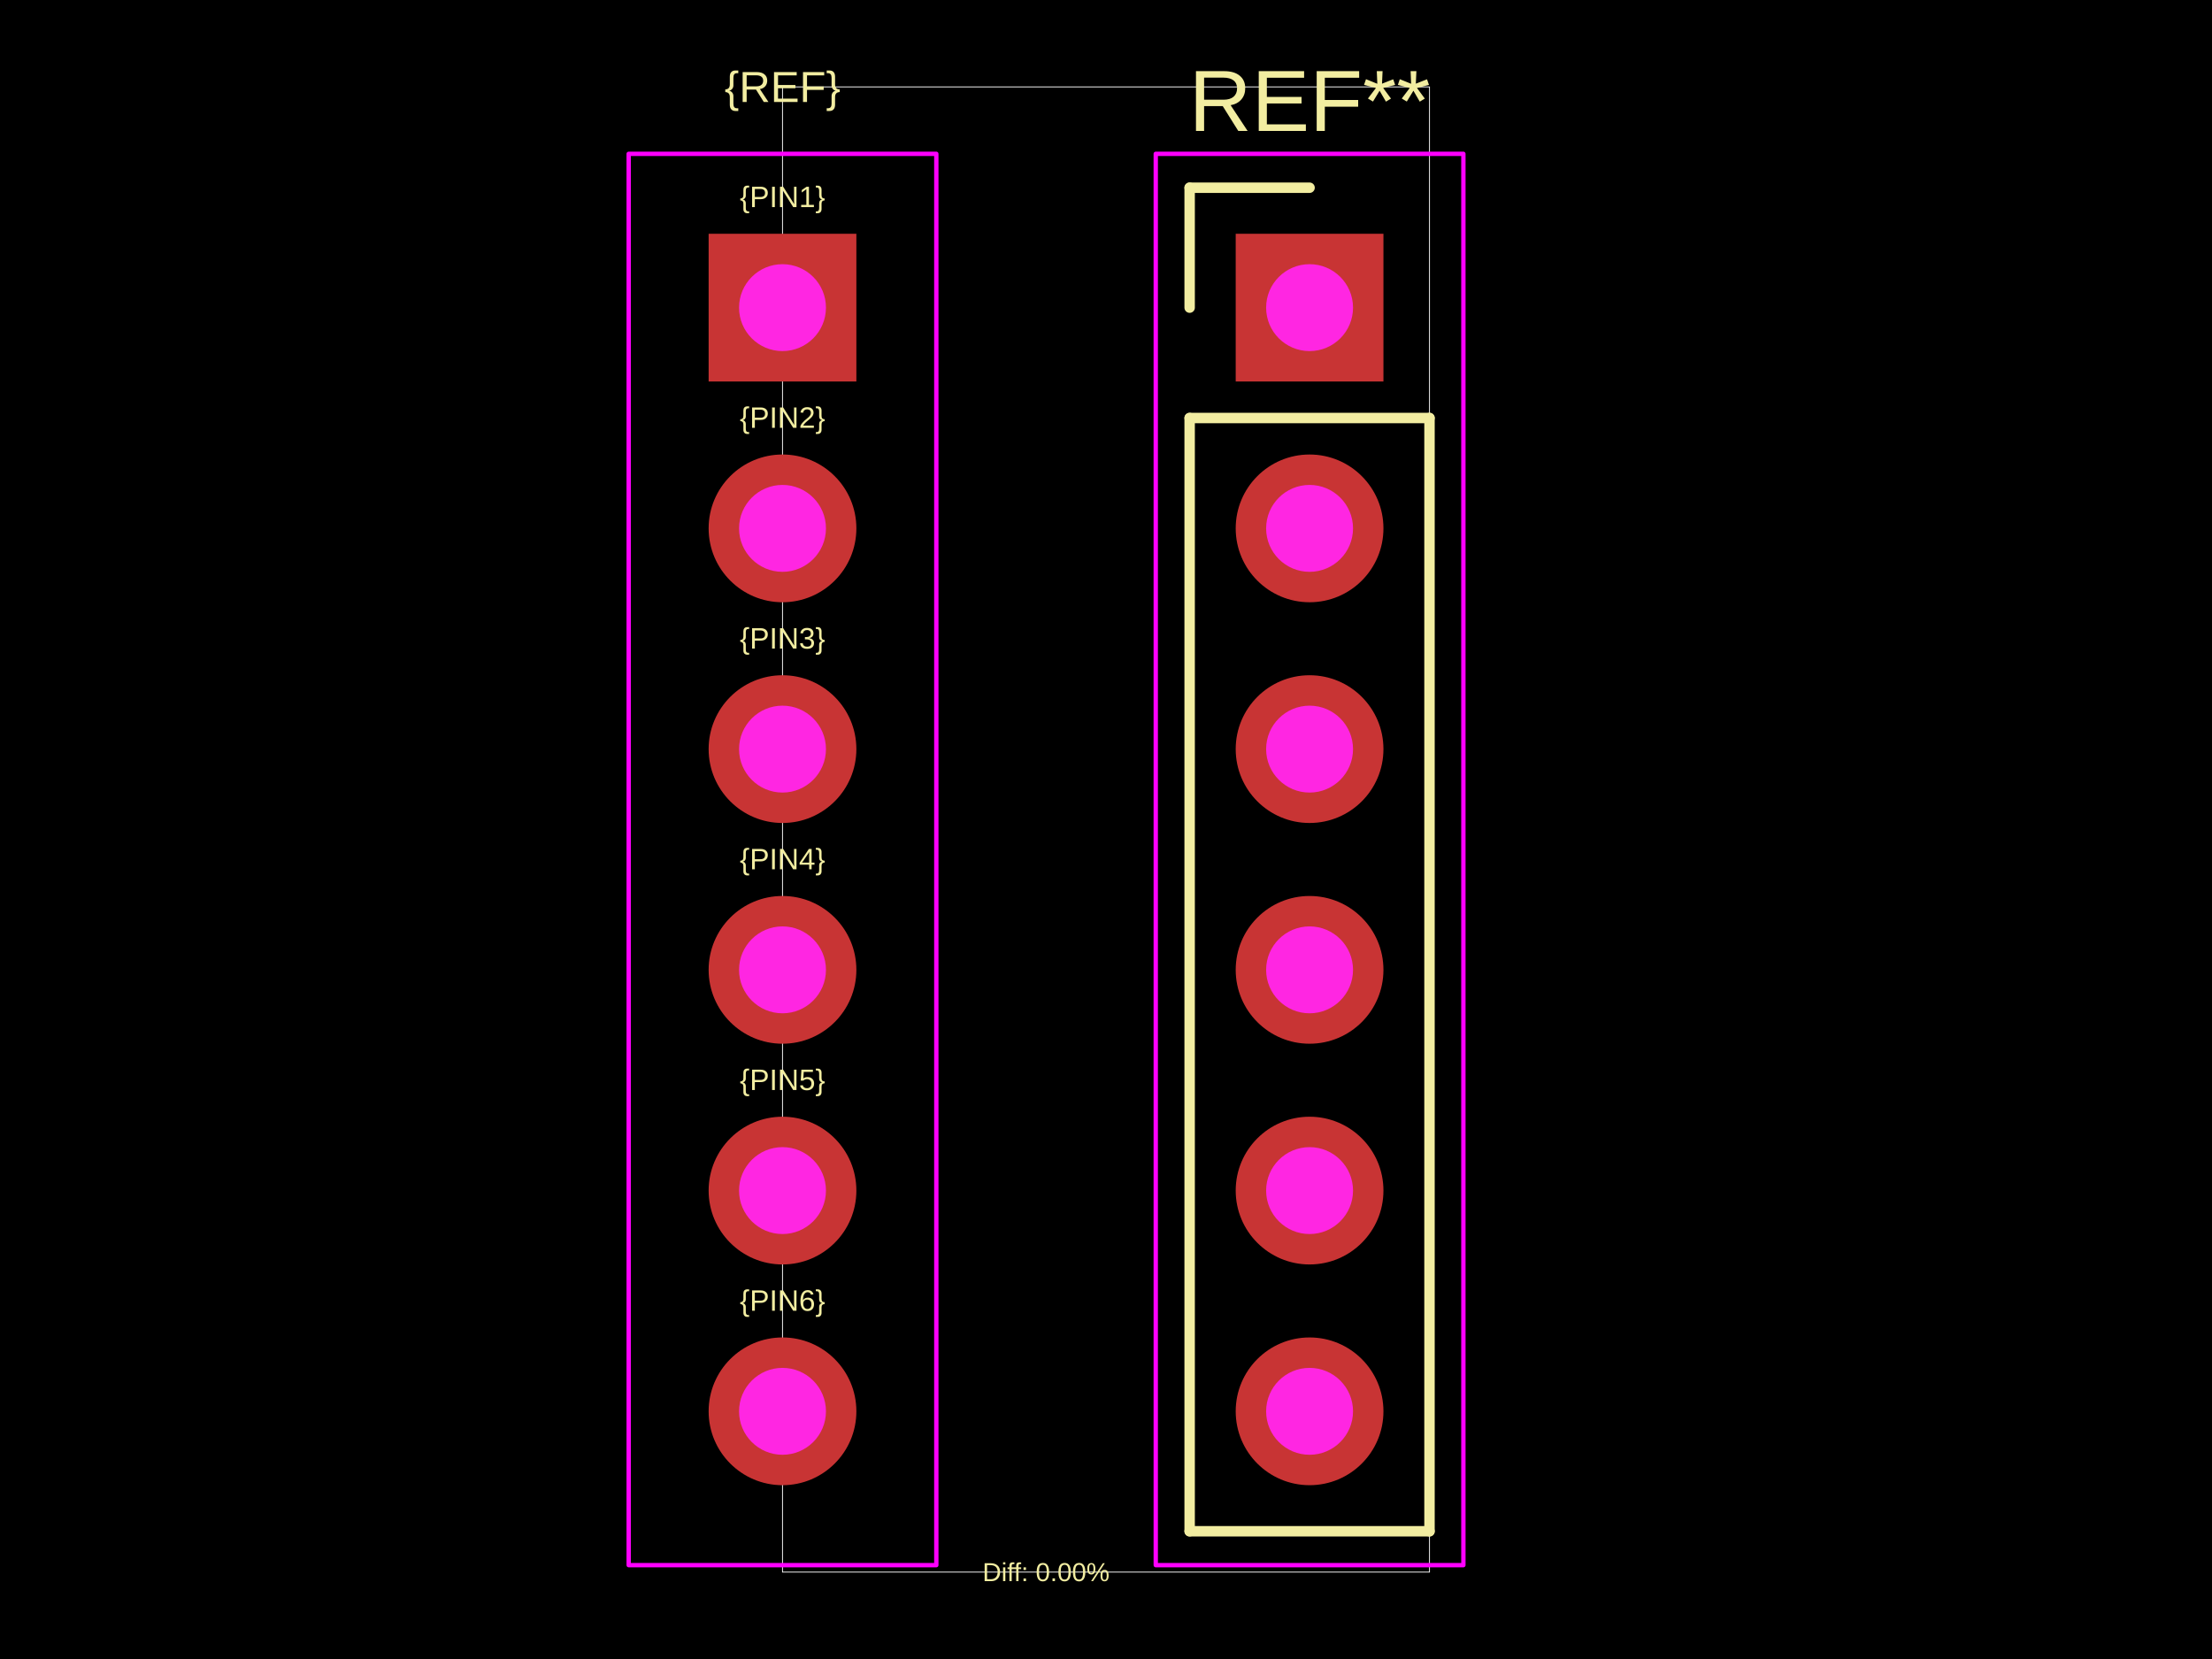
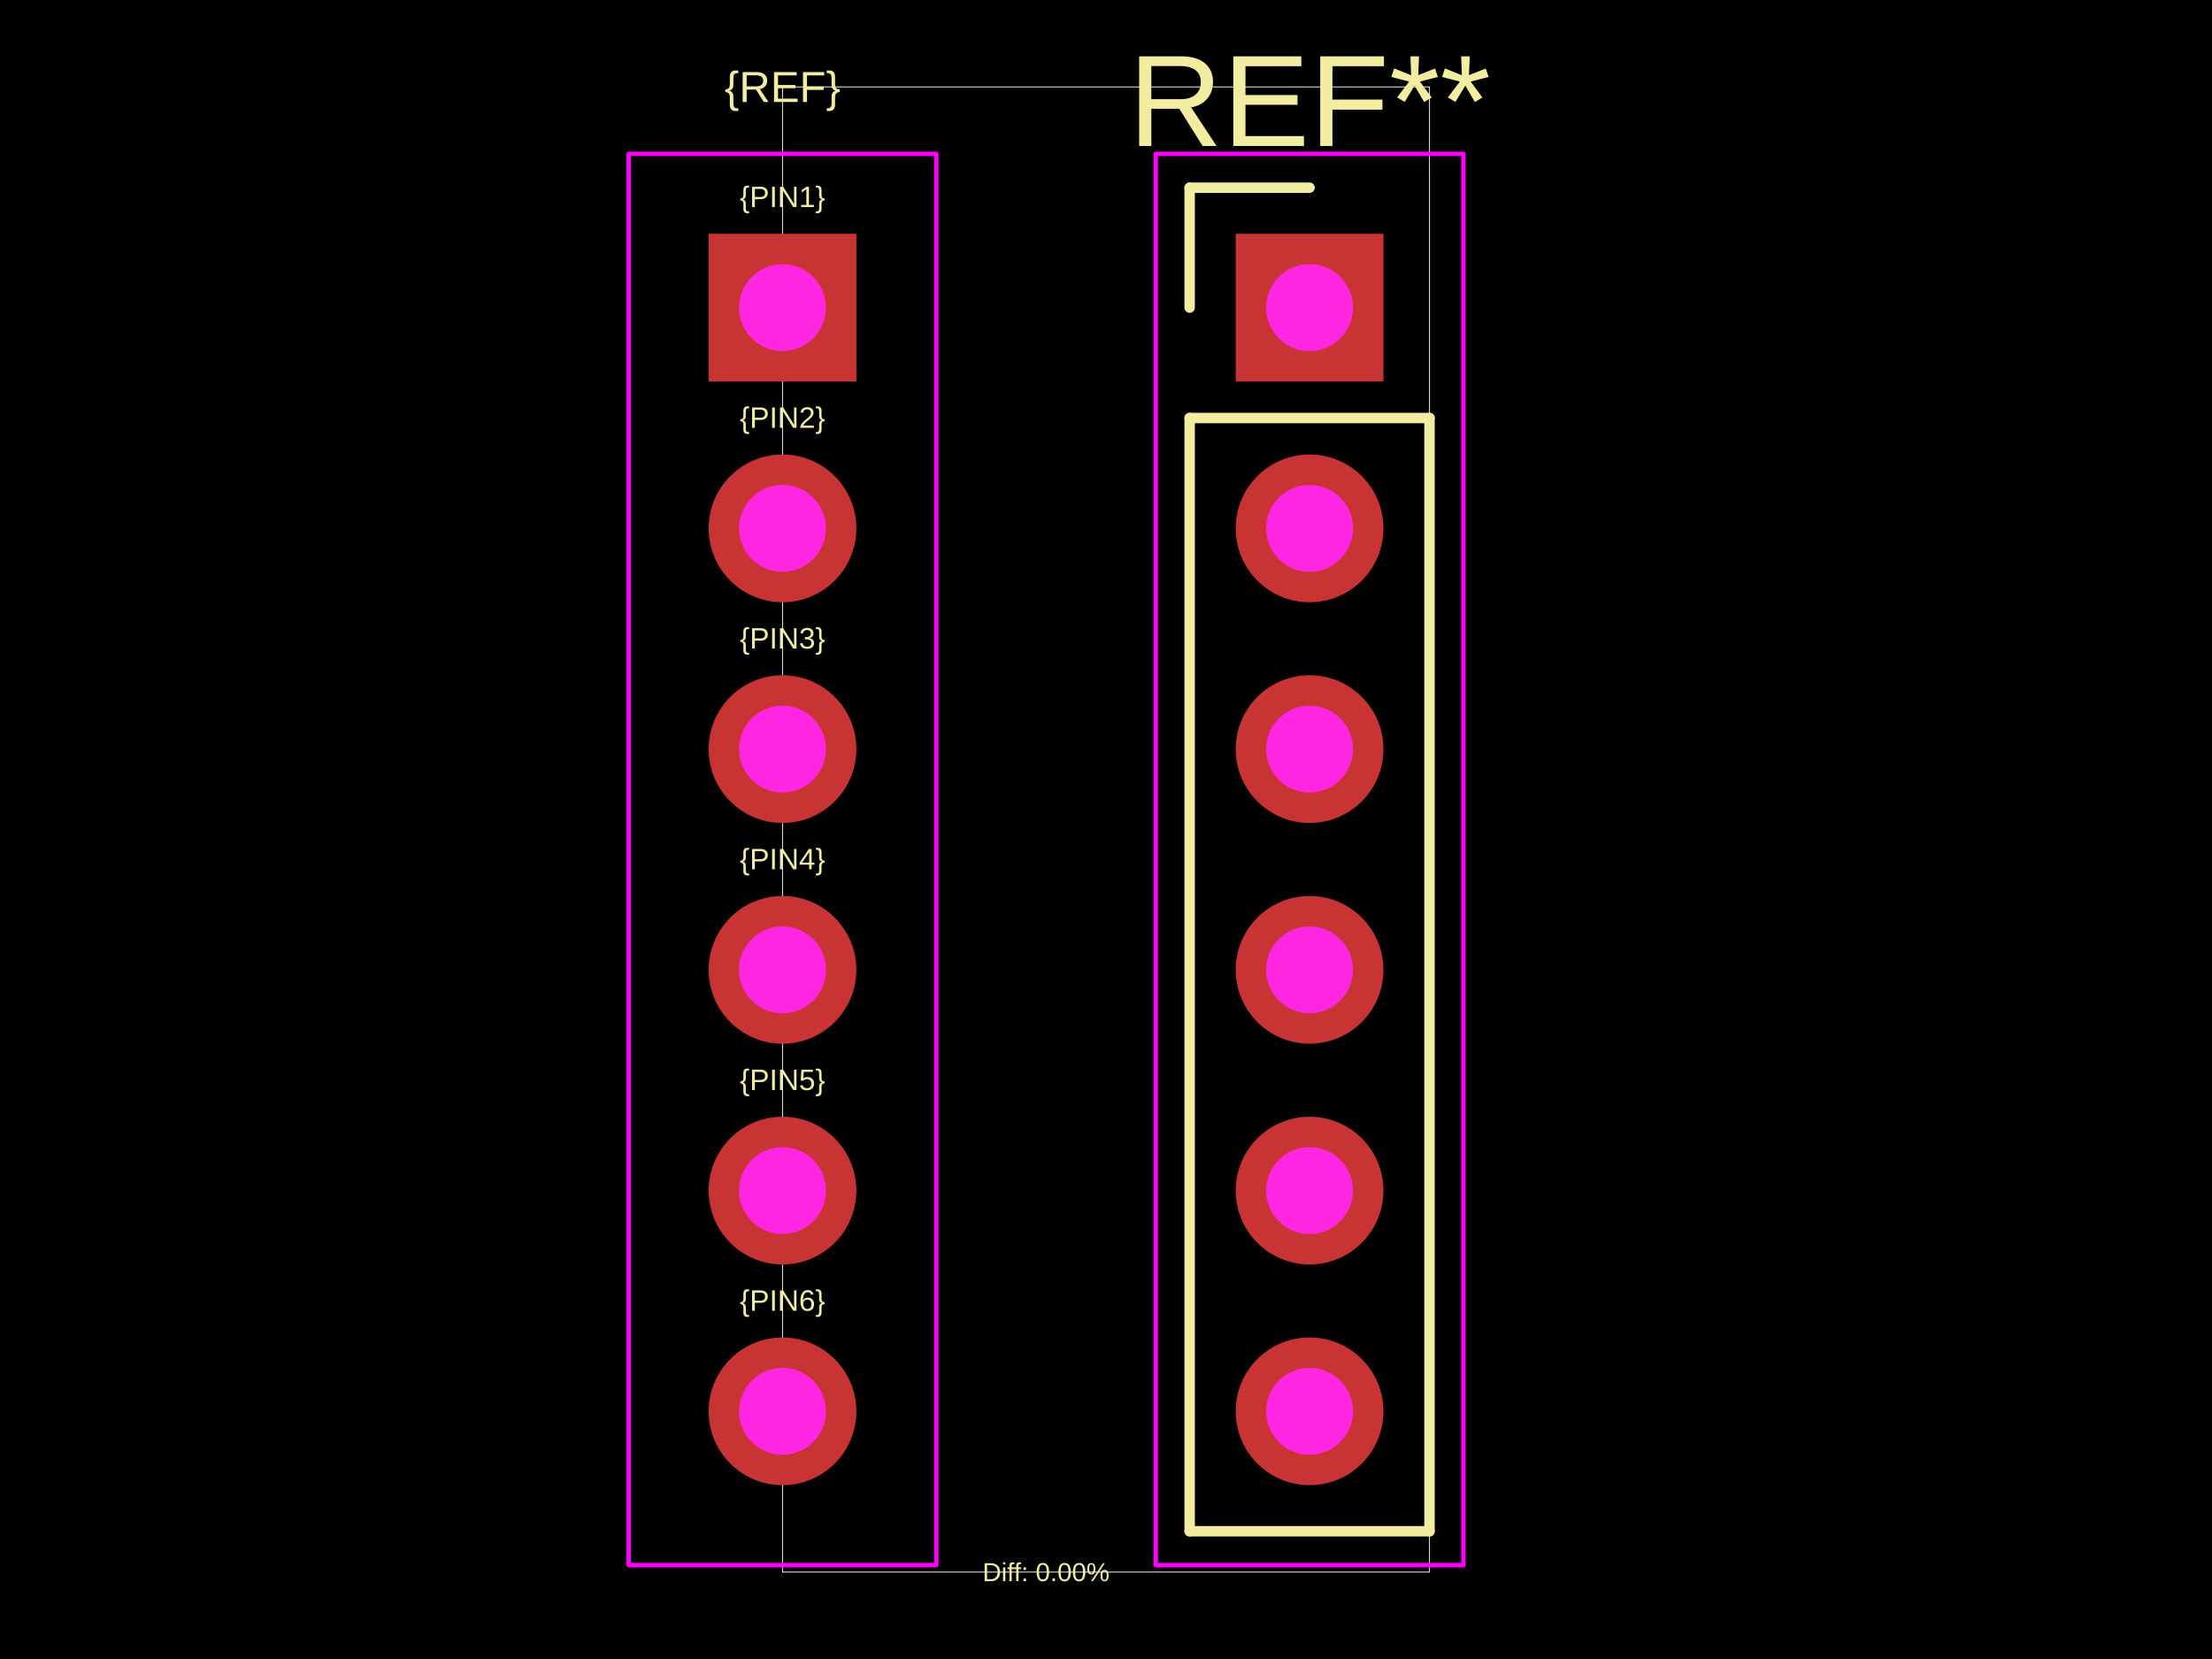
<svg xmlns="http://www.w3.org/2000/svg" width="800" height="600">
  <style />
  <rect class="boundary" x="0" y="0" fill="#000" width="800" height="600" data-type="pcb_background" data-pcb-layer="global" />
  <rect class="pcb-boundary" fill="none" stroke="#fff" stroke-width="0.3" x="283.002" y="31.43" width="233.997" height="537.14" data-type="pcb_boundary" data-pcb-layer="global" />
  <text x="0" y="0" dx="0" dy="0" fill="#f2eda1" font-family="Arial, sans-serif" font-size="10.686" text-anchor="middle" dominant-baseline="central" transform="matrix(1,0,0,1,283.0016,71.1891)" class="pcb-silkscreen-text pcb-silkscreen-top" data-pcb-silkscreen-text-id="pcb_component_1" stroke="none" data-type="pcb_silkscreen_text" data-pcb-layer="top">{PIN1}</text>
  <text x="0" y="0" dx="0" dy="0" fill="#f2eda1" font-family="Arial, sans-serif" font-size="10.686" text-anchor="middle" dominant-baseline="central" transform="matrix(1,0,0,1,283.0016,151.0215)" class="pcb-silkscreen-text pcb-silkscreen-top" data-pcb-silkscreen-text-id="pcb_component_1" stroke="none" data-type="pcb_silkscreen_text" data-pcb-layer="top">{PIN2}</text>
  <text x="0" y="0" dx="0" dy="0" fill="#f2eda1" font-family="Arial, sans-serif" font-size="10.686" text-anchor="middle" dominant-baseline="central" transform="matrix(1,0,0,1,283.0016,230.8539)" class="pcb-silkscreen-text pcb-silkscreen-top" data-pcb-silkscreen-text-id="pcb_component_1" stroke="none" data-type="pcb_silkscreen_text" data-pcb-layer="top">{PIN3}</text>
  <text x="0" y="0" dx="0" dy="0" fill="#f2eda1" font-family="Arial, sans-serif" font-size="10.686" text-anchor="middle" dominant-baseline="central" transform="matrix(1,0,0,1,283.0016,310.6862)" class="pcb-silkscreen-text pcb-silkscreen-top" data-pcb-silkscreen-text-id="pcb_component_1" stroke="none" data-type="pcb_silkscreen_text" data-pcb-layer="top">{PIN4}</text>
  <text x="0" y="0" dx="0" dy="0" fill="#f2eda1" font-family="Arial, sans-serif" font-size="10.686" text-anchor="middle" dominant-baseline="central" transform="matrix(1,0,0,1,283.0016,390.5186)" class="pcb-silkscreen-text pcb-silkscreen-top" data-pcb-silkscreen-text-id="pcb_component_1" stroke="none" data-type="pcb_silkscreen_text" data-pcb-layer="top">{PIN5}</text>
  <text x="0" y="0" dx="0" dy="0" fill="#f2eda1" font-family="Arial, sans-serif" font-size="10.686" text-anchor="middle" dominant-baseline="central" transform="matrix(1,0,0,1,283.0016,470.351)" class="pcb-silkscreen-text pcb-silkscreen-top" data-pcb-silkscreen-text-id="pcb_component_1" stroke="none" data-type="pcb_silkscreen_text" data-pcb-layer="top">{PIN6}</text>
  <text x="0" y="0" dx="0" dy="0" fill="#f2eda1" font-family="Arial, sans-serif" font-size="15.715" text-anchor="middle" dominant-baseline="central" transform="matrix(1,0,0,1,283.0016,31.43007)" class="pcb-silkscreen-text pcb-silkscreen-top" data-pcb-silkscreen-text-id="pcb_component_1" stroke="none" data-type="pcb_silkscreen_text" data-pcb-layer="top">{REF}</text>
+   <text x="0" y="0" dx="0" dy="0" fill="#f2eda1" font-family="Arial, sans-serif" font-size="47.145" text-anchor="middle" dominant-baseline="central" transform="matrix(1,0,0,1,473.6249,36.45888)" class="pcb-silkscreen-text pcb-silkscreen-top" data-pcb-silkscreen-text-id="pcb_component_0" stroke="none" data-type="pcb_silkscreen_text" data-pcb-layer="top">REF**</text>
  <path class="pcb-silkscreen pcb-silkscreen-top" d="M 430.251 67.889 L 473.625 67.889" fill="none" stroke="#f2eda1" stroke-width="3.772" stroke-linecap="round" stroke-linejoin="round" data-pcb-component-id="pcb_component_0" data-pcb-silkscreen-path-id="pcb_silkscreen_path_0" data-type="pcb_silkscreen_path" data-pcb-layer="top" />
  <path class="pcb-silkscreen pcb-silkscreen-top" d="M 430.251 111.262 L 430.251 67.889" fill="none" stroke="#f2eda1" stroke-width="3.772" stroke-linecap="round" stroke-linejoin="round" data-pcb-component-id="pcb_component_0" data-pcb-silkscreen-path-id="pcb_silkscreen_path_1" data-type="pcb_silkscreen_path" data-pcb-layer="top" />
  <path class="pcb-silkscreen pcb-silkscreen-top" d="M 430.251 151.179 L 430.251 553.798" fill="none" stroke="#f2eda1" stroke-width="3.772" stroke-linecap="round" stroke-linejoin="round" data-pcb-component-id="pcb_component_0" data-pcb-silkscreen-path-id="pcb_silkscreen_path_2" data-type="pcb_silkscreen_path" data-pcb-layer="top" />
  <path class="pcb-silkscreen pcb-silkscreen-top" d="M 430.251 151.179 L 516.998 151.179" fill="none" stroke="#f2eda1" stroke-width="3.772" stroke-linecap="round" stroke-linejoin="round" data-pcb-component-id="pcb_component_0" data-pcb-silkscreen-path-id="pcb_silkscreen_path_3" data-type="pcb_silkscreen_path" data-pcb-layer="top" />
  <path class="pcb-silkscreen pcb-silkscreen-top" d="M 430.251 553.798 L 516.998 553.798" fill="none" stroke="#f2eda1" stroke-width="3.772" stroke-linecap="round" stroke-linejoin="round" data-pcb-component-id="pcb_component_0" data-pcb-silkscreen-path-id="pcb_silkscreen_path_4" data-type="pcb_silkscreen_path" data-pcb-layer="top" />
  <path class="pcb-silkscreen pcb-silkscreen-top" d="M 516.998 151.179 L 516.998 553.798" fill="none" stroke="#f2eda1" stroke-width="3.772" stroke-linecap="round" stroke-linejoin="round" data-pcb-component-id="pcb_component_0" data-pcb-silkscreen-path-id="pcb_silkscreen_path_5" data-type="pcb_silkscreen_path" data-pcb-layer="top" />
-   <text x="0" y="0" dx="0" dy="0" fill="#f2eda1" font-family="Arial, sans-serif" font-size="31.43" text-anchor="middle" dominant-baseline="central" transform="matrix(1,0,0,1,473.6249,36.45888)" class="pcb-silkscreen-text pcb-silkscreen-top" data-pcb-silkscreen-text-id="pcb_component_0" stroke="none" data-type="pcb_silkscreen_text" data-pcb-layer="top">REF**</text>
  <text x="0" y="0" dx="0" dy="0" fill="#f2eda1" font-family="Arial, sans-serif" font-size="9.429" text-anchor="middle" dominant-baseline="central" transform="matrix(1,0,0,1,378.3133,568.5699)" class="pcb-silkscreen-text pcb-silkscreen-top" data-pcb-silkscreen-text-id="" stroke="none" data-type="pcb_silkscreen_text" data-pcb-layer="top">Diff: 0.00%</text>
  <rect x="227.37" y="55.631" width="111.262" height="510.424" class="pcb-courtyard-rect pcb-courtyard-top" data-pcb-courtyard-rect-id="" data-type="pcb_courtyard_rect" data-pcb-layer="top" stroke-linejoin="round" fill="none" stroke="#FF00FF" stroke-width="1.572" />
  <rect x="417.994" y="55.631" width="111.262" height="510.424" class="pcb-courtyard-rect pcb-courtyard-top" data-pcb-courtyard-rect-id="pcb_courtyard_rect_0" data-type="pcb_courtyard_rect" data-pcb-layer="top" stroke-linejoin="round" fill="none" stroke="#FF00FF" stroke-width="1.572" />
  <g data-type="pcb_plated_hole" data-pcb-layer="through">
    <rect class="pcb-hole-outer-pad" fill="rgb(200, 52, 52)" x="256.286" y="84.547" width="53.431" height="53.431" data-type="pcb_plated_hole" data-pcb-layer="top" />
    <circle class="pcb-hole-inner" fill="#FF26E2" cx="283.002" cy="111.262" r="15.715" data-type="pcb_plated_hole_drill" data-pcb-layer="drill" />
  </g>
  <g data-type="pcb_plated_hole" data-pcb-layer="through">
    <circle class="pcb-hole-outer" fill="rgb(200, 52, 52)" cx="283.002" cy="191.095" r="26.716" data-type="pcb_plated_hole" data-pcb-layer="top" />
    <circle class="pcb-hole-inner" fill="#FF26E2" cx="283.002" cy="191.095" r="15.715" data-type="pcb_plated_hole_drill" data-pcb-layer="drill" />
  </g>
  <g data-type="pcb_plated_hole" data-pcb-layer="through">
    <circle class="pcb-hole-outer" fill="rgb(200, 52, 52)" cx="283.002" cy="270.927" r="26.716" data-type="pcb_plated_hole" data-pcb-layer="top" />
    <circle class="pcb-hole-inner" fill="#FF26E2" cx="283.002" cy="270.927" r="15.715" data-type="pcb_plated_hole_drill" data-pcb-layer="drill" />
  </g>
  <g data-type="pcb_plated_hole" data-pcb-layer="through">
    <circle class="pcb-hole-outer" fill="rgb(200, 52, 52)" cx="283.002" cy="350.76" r="26.716" data-type="pcb_plated_hole" data-pcb-layer="top" />
    <circle class="pcb-hole-inner" fill="#FF26E2" cx="283.002" cy="350.76" r="15.715" data-type="pcb_plated_hole_drill" data-pcb-layer="drill" />
  </g>
  <g data-type="pcb_plated_hole" data-pcb-layer="through">
    <circle class="pcb-hole-outer" fill="rgb(200, 52, 52)" cx="283.002" cy="430.592" r="26.716" data-type="pcb_plated_hole" data-pcb-layer="top" />
    <circle class="pcb-hole-inner" fill="#FF26E2" cx="283.002" cy="430.592" r="15.715" data-type="pcb_plated_hole_drill" data-pcb-layer="drill" />
  </g>
  <g data-type="pcb_plated_hole" data-pcb-layer="through">
    <circle class="pcb-hole-outer" fill="rgb(200, 52, 52)" cx="283.002" cy="510.424" r="26.716" data-type="pcb_plated_hole" data-pcb-layer="top" />
    <circle class="pcb-hole-inner" fill="#FF26E2" cx="283.002" cy="510.424" r="15.715" data-type="pcb_plated_hole_drill" data-pcb-layer="drill" />
  </g>
  <g data-type="pcb_plated_hole" data-pcb-layer="through">
    <rect class="pcb-hole-outer-pad" fill="rgb(200, 52, 52)" x="446.909" y="84.547" width="53.431" height="53.431" data-type="pcb_plated_hole" data-pcb-layer="top" />
    <circle class="pcb-hole-inner" fill="#FF26E2" cx="473.625" cy="111.262" r="15.715" data-type="pcb_plated_hole_drill" data-pcb-layer="drill" />
  </g>
  <g data-type="pcb_plated_hole" data-pcb-layer="through">
    <circle class="pcb-hole-outer" fill="rgb(200, 52, 52)" cx="473.625" cy="191.095" r="26.716" data-type="pcb_plated_hole" data-pcb-layer="top" />
    <circle class="pcb-hole-inner" fill="#FF26E2" cx="473.625" cy="191.095" r="15.715" data-type="pcb_plated_hole_drill" data-pcb-layer="drill" />
  </g>
  <g data-type="pcb_plated_hole" data-pcb-layer="through">
    <circle class="pcb-hole-outer" fill="rgb(200, 52, 52)" cx="473.625" cy="270.927" r="26.716" data-type="pcb_plated_hole" data-pcb-layer="top" />
    <circle class="pcb-hole-inner" fill="#FF26E2" cx="473.625" cy="270.927" r="15.715" data-type="pcb_plated_hole_drill" data-pcb-layer="drill" />
  </g>
  <g data-type="pcb_plated_hole" data-pcb-layer="through">
    <circle class="pcb-hole-outer" fill="rgb(200, 52, 52)" cx="473.625" cy="350.76" r="26.716" data-type="pcb_plated_hole" data-pcb-layer="top" />
    <circle class="pcb-hole-inner" fill="#FF26E2" cx="473.625" cy="350.76" r="15.715" data-type="pcb_plated_hole_drill" data-pcb-layer="drill" />
  </g>
  <g data-type="pcb_plated_hole" data-pcb-layer="through">
    <circle class="pcb-hole-outer" fill="rgb(200, 52, 52)" cx="473.625" cy="430.592" r="26.716" data-type="pcb_plated_hole" data-pcb-layer="top" />
    <circle class="pcb-hole-inner" fill="#FF26E2" cx="473.625" cy="430.592" r="15.715" data-type="pcb_plated_hole_drill" data-pcb-layer="drill" />
  </g>
  <g data-type="pcb_plated_hole" data-pcb-layer="through">
    <circle class="pcb-hole-outer" fill="rgb(200, 52, 52)" cx="473.625" cy="510.424" r="26.716" data-type="pcb_plated_hole" data-pcb-layer="top" />
    <circle class="pcb-hole-inner" fill="#FF26E2" cx="473.625" cy="510.424" r="15.715" data-type="pcb_plated_hole_drill" data-pcb-layer="drill" />
  </g>
</svg>
